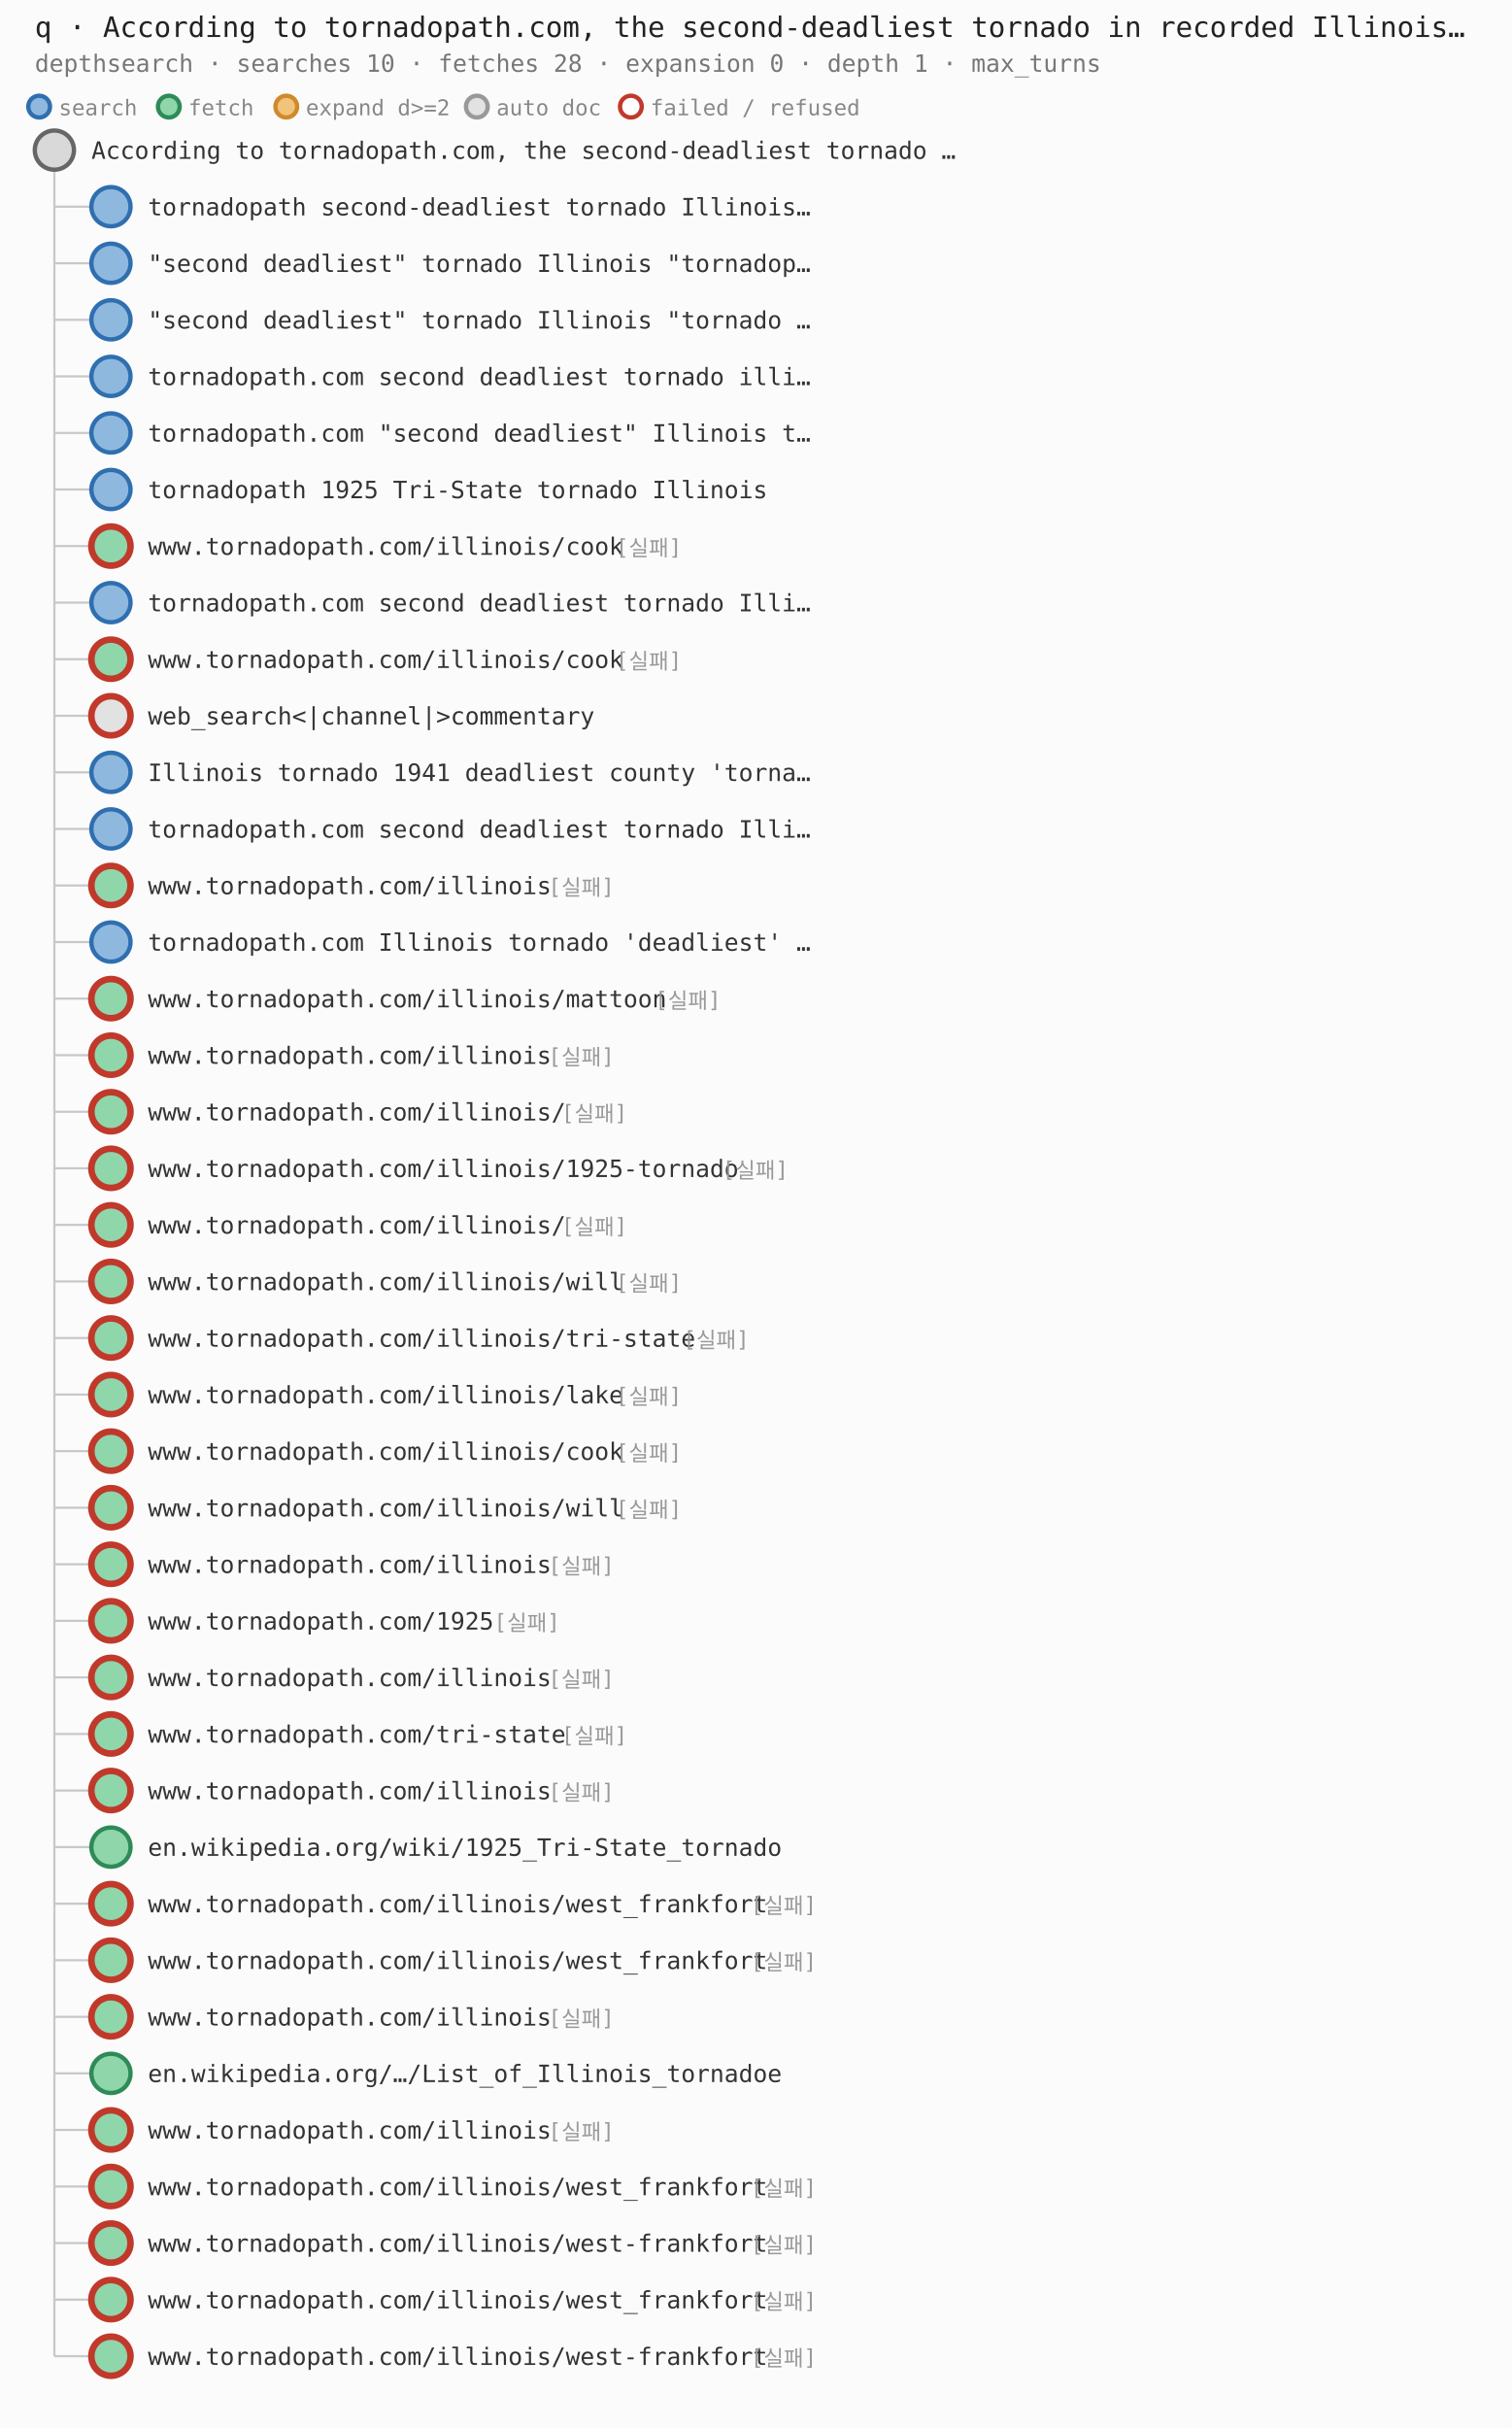
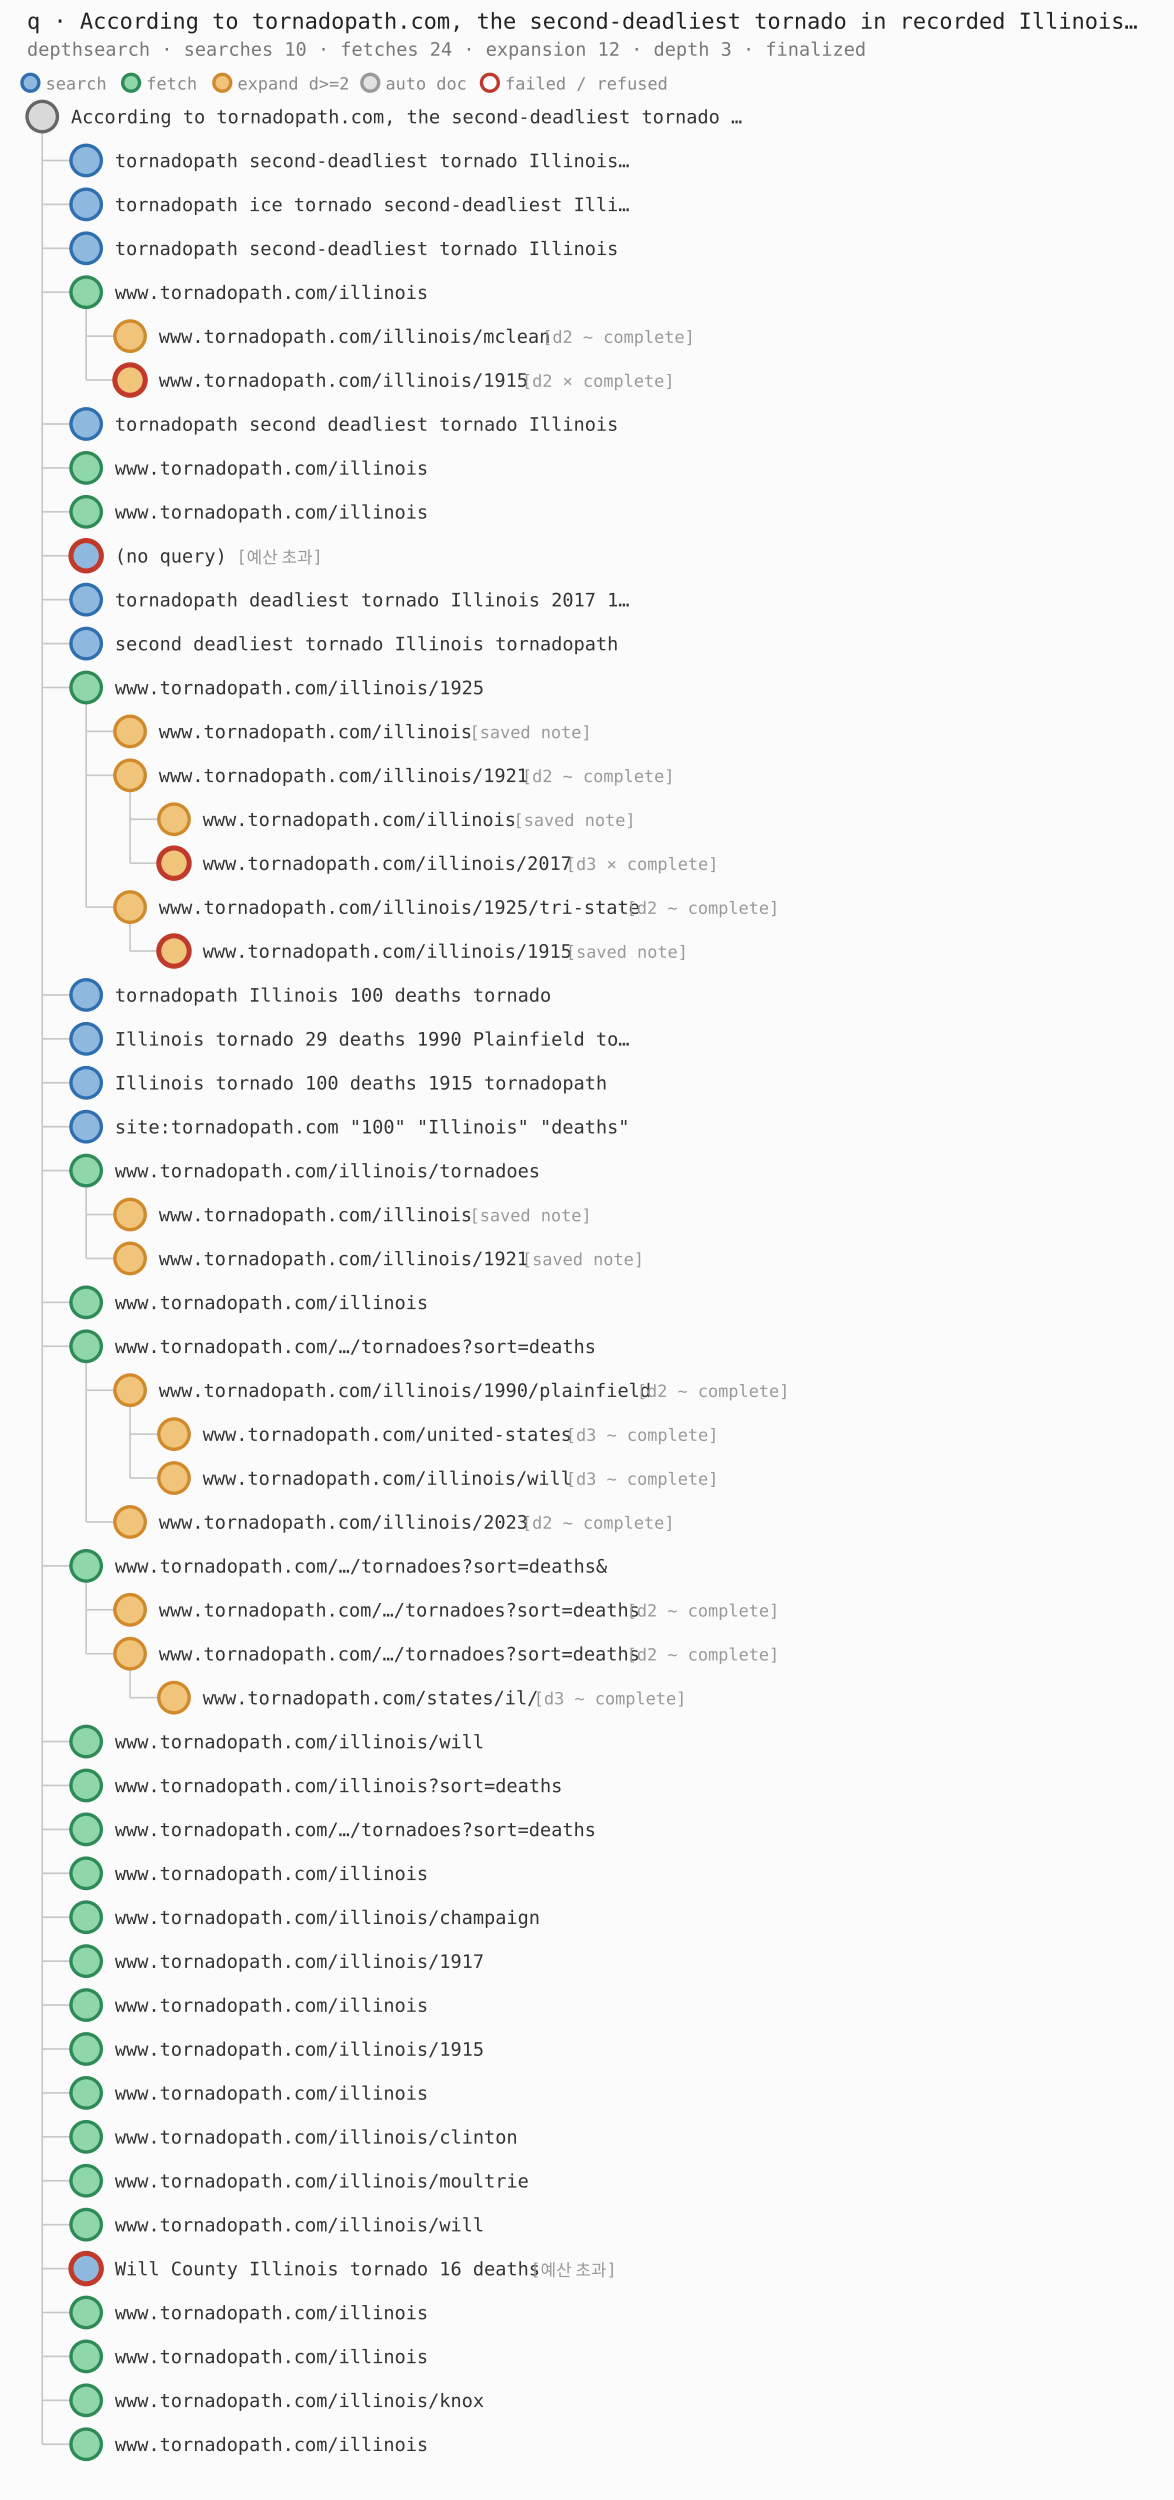
- <svg xmlns="http://www.w3.org/2000/svg" width="695" height="1116" viewBox="0 0 695 1116" font-family="monospace" font-size="11">
-   <rect width="695" height="1116" fill="#fbfbfb" />
+ <svg xmlns="http://www.w3.org/2000/svg" width="695" height="1480" viewBox="0 0 695 1480" font-family="monospace" font-size="11">
+   <rect width="695" height="1480" fill="#fbfbfb" />
  <text x="16" y="17" font-size="13" fill="#222">q · According to tornadopath.com, the second-deadliest tornado in recorded Illinois…</text>
-   <text x="16" y="33" fill="#777">depthsearch · searches 10 · fetches 28 · expansion 0 · depth 1 · max_turns</text>
+   <text x="16" y="33" fill="#777">depthsearch · searches 10 · fetches 24 · expansion 12 · depth 3 · finalized</text>
  <circle cx="18" cy="49" r="5" fill="#8fb8de" stroke="#2f6fb0" stroke-width="2" />
  <text x="27" y="53" fill="#888" font-size="10">search</text>
  <circle cx="77.6" cy="49" r="5" fill="#8fd6ab" stroke="#2e8b57" stroke-width="2" />
  <text x="86.6" y="53" fill="#888" font-size="10">fetch</text>
  <circle cx="131.6" cy="49" r="5" fill="#f0c47a" stroke="#d08a2c" stroke-width="2" />
  <text x="140.6" y="53" fill="#888" font-size="10">expand d&gt;=2</text>
  <circle cx="219.2" cy="49" r="5" fill="#e2e2e2" stroke="#999999" stroke-width="2" />
  <text x="228.2" y="53" fill="#888" font-size="10">auto doc</text>
  <circle cx="290" cy="49" r="5" fill="#fff" stroke="#c0392b" stroke-width="2" />
  <text x="299" y="53" fill="#888" font-size="10">failed / refused</text>
-   <path d="M25 78 V1083" fill="none" stroke="#c8c8c8" stroke-width="1" />
+   <path d="M25 78 V1447" fill="none" stroke="#c8c8c8" stroke-width="1" />
  <path d="M25 95 H42" fill="none" stroke="#c8c8c8" stroke-width="1" />
  <path d="M25 121 H42" fill="none" stroke="#c8c8c8" stroke-width="1" />
  <path d="M25 147 H42" fill="none" stroke="#c8c8c8" stroke-width="1" />
  <path d="M25 173 H42" fill="none" stroke="#c8c8c8" stroke-width="1" />
-   <path d="M25 199 H42" fill="none" stroke="#c8c8c8" stroke-width="1" />
-   <path d="M25 225 H42" fill="none" stroke="#c8c8c8" stroke-width="1" />
  <path d="M25 251 H42" fill="none" stroke="#c8c8c8" stroke-width="1" />
  <path d="M25 277 H42" fill="none" stroke="#c8c8c8" stroke-width="1" />
  <path d="M25 303 H42" fill="none" stroke="#c8c8c8" stroke-width="1" />
  <path d="M25 329 H42" fill="none" stroke="#c8c8c8" stroke-width="1" />
  <path d="M25 355 H42" fill="none" stroke="#c8c8c8" stroke-width="1" />
  <path d="M25 381 H42" fill="none" stroke="#c8c8c8" stroke-width="1" />
  <path d="M25 407 H42" fill="none" stroke="#c8c8c8" stroke-width="1" />
-   <path d="M25 433 H42" fill="none" stroke="#c8c8c8" stroke-width="1" />
-   <path d="M25 459 H42" fill="none" stroke="#c8c8c8" stroke-width="1" />
-   <path d="M25 485 H42" fill="none" stroke="#c8c8c8" stroke-width="1" />
-   <path d="M25 511 H42" fill="none" stroke="#c8c8c8" stroke-width="1" />
-   <path d="M25 537 H42" fill="none" stroke="#c8c8c8" stroke-width="1" />
-   <path d="M25 563 H42" fill="none" stroke="#c8c8c8" stroke-width="1" />
  <path d="M25 589 H42" fill="none" stroke="#c8c8c8" stroke-width="1" />
  <path d="M25 615 H42" fill="none" stroke="#c8c8c8" stroke-width="1" />
  <path d="M25 641 H42" fill="none" stroke="#c8c8c8" stroke-width="1" />
  <path d="M25 667 H42" fill="none" stroke="#c8c8c8" stroke-width="1" />
  <path d="M25 693 H42" fill="none" stroke="#c8c8c8" stroke-width="1" />
-   <path d="M25 719 H42" fill="none" stroke="#c8c8c8" stroke-width="1" />
-   <path d="M25 745 H42" fill="none" stroke="#c8c8c8" stroke-width="1" />
  <path d="M25 771 H42" fill="none" stroke="#c8c8c8" stroke-width="1" />
  <path d="M25 797 H42" fill="none" stroke="#c8c8c8" stroke-width="1" />
-   <path d="M25 823 H42" fill="none" stroke="#c8c8c8" stroke-width="1" />
-   <path d="M25 849 H42" fill="none" stroke="#c8c8c8" stroke-width="1" />
-   <path d="M25 875 H42" fill="none" stroke="#c8c8c8" stroke-width="1" />
-   <path d="M25 901 H42" fill="none" stroke="#c8c8c8" stroke-width="1" />
  <path d="M25 927 H42" fill="none" stroke="#c8c8c8" stroke-width="1" />
-   <path d="M25 953 H42" fill="none" stroke="#c8c8c8" stroke-width="1" />
-   <path d="M25 979 H42" fill="none" stroke="#c8c8c8" stroke-width="1" />
-   <path d="M25 1005 H42" fill="none" stroke="#c8c8c8" stroke-width="1" />
  <path d="M25 1031 H42" fill="none" stroke="#c8c8c8" stroke-width="1" />
  <path d="M25 1057 H42" fill="none" stroke="#c8c8c8" stroke-width="1" />
  <path d="M25 1083 H42" fill="none" stroke="#c8c8c8" stroke-width="1" />
+   <path d="M25 1109 H42" fill="none" stroke="#c8c8c8" stroke-width="1" />
+   <path d="M25 1135 H42" fill="none" stroke="#c8c8c8" stroke-width="1" />
+   <path d="M25 1161 H42" fill="none" stroke="#c8c8c8" stroke-width="1" />
+   <path d="M25 1187 H42" fill="none" stroke="#c8c8c8" stroke-width="1" />
+   <path d="M25 1213 H42" fill="none" stroke="#c8c8c8" stroke-width="1" />
+   <path d="M25 1239 H42" fill="none" stroke="#c8c8c8" stroke-width="1" />
+   <path d="M25 1265 H42" fill="none" stroke="#c8c8c8" stroke-width="1" />
+   <path d="M25 1291 H42" fill="none" stroke="#c8c8c8" stroke-width="1" />
+   <path d="M25 1317 H42" fill="none" stroke="#c8c8c8" stroke-width="1" />
+   <path d="M25 1343 H42" fill="none" stroke="#c8c8c8" stroke-width="1" />
+   <path d="M25 1369 H42" fill="none" stroke="#c8c8c8" stroke-width="1" />
+   <path d="M25 1395 H42" fill="none" stroke="#c8c8c8" stroke-width="1" />
+   <path d="M25 1421 H42" fill="none" stroke="#c8c8c8" stroke-width="1" />
+   <path d="M25 1447 H42" fill="none" stroke="#c8c8c8" stroke-width="1" />
+   <path d="M51 182 V225" fill="none" stroke="#c8c8c8" stroke-width="1" />
+   <path d="M51 199 H68" fill="none" stroke="#c8c8c8" stroke-width="1" />
+   <path d="M51 225 H68" fill="none" stroke="#c8c8c8" stroke-width="1" />
+   <path d="M51 416 V537" fill="none" stroke="#c8c8c8" stroke-width="1" />
+   <path d="M51 433 H68" fill="none" stroke="#c8c8c8" stroke-width="1" />
+   <path d="M51 459 H68" fill="none" stroke="#c8c8c8" stroke-width="1" />
+   <path d="M51 537 H68" fill="none" stroke="#c8c8c8" stroke-width="1" />
+   <path d="M77 468 V511" fill="none" stroke="#c8c8c8" stroke-width="1" />
+   <path d="M77 485 H94" fill="none" stroke="#c8c8c8" stroke-width="1" />
+   <path d="M77 511 H94" fill="none" stroke="#c8c8c8" stroke-width="1" />
+   <path d="M77 546 V563" fill="none" stroke="#c8c8c8" stroke-width="1" />
+   <path d="M77 563 H94" fill="none" stroke="#c8c8c8" stroke-width="1" />
+   <path d="M51 702 V745" fill="none" stroke="#c8c8c8" stroke-width="1" />
+   <path d="M51 719 H68" fill="none" stroke="#c8c8c8" stroke-width="1" />
+   <path d="M51 745 H68" fill="none" stroke="#c8c8c8" stroke-width="1" />
+   <path d="M51 806 V901" fill="none" stroke="#c8c8c8" stroke-width="1" />
+   <path d="M51 823 H68" fill="none" stroke="#c8c8c8" stroke-width="1" />
+   <path d="M51 901 H68" fill="none" stroke="#c8c8c8" stroke-width="1" />
+   <path d="M77 832 V875" fill="none" stroke="#c8c8c8" stroke-width="1" />
+   <path d="M77 849 H94" fill="none" stroke="#c8c8c8" stroke-width="1" />
+   <path d="M77 875 H94" fill="none" stroke="#c8c8c8" stroke-width="1" />
+   <path d="M51 936 V979" fill="none" stroke="#c8c8c8" stroke-width="1" />
+   <path d="M51 953 H68" fill="none" stroke="#c8c8c8" stroke-width="1" />
+   <path d="M51 979 H68" fill="none" stroke="#c8c8c8" stroke-width="1" />
+   <path d="M77 988 V1005" fill="none" stroke="#c8c8c8" stroke-width="1" />
+   <path d="M77 1005 H94" fill="none" stroke="#c8c8c8" stroke-width="1" />
  <circle cx="25" cy="69" r="9" fill="#d9d9d9" stroke="#666666" stroke-width="2" />
  <text x="42" y="73" fill="#333">According to tornadopath.com, the second-deadliest tornado …</text>
  <circle cx="51" cy="95" r="9" fill="#8fb8de" stroke="#2f6fb0" stroke-width="2" />
  <text x="68" y="99" fill="#333">tornadopath second-deadliest tornado Illinois…</text>
  <circle cx="51" cy="121" r="9" fill="#8fb8de" stroke="#2f6fb0" stroke-width="2" />
-   <text x="68" y="125" fill="#333">"second deadliest" tornado Illinois "tornadop…</text>
+   <text x="68" y="125" fill="#333">tornadopath ice tornado second-deadliest Illi…</text>
  <circle cx="51" cy="147" r="9" fill="#8fb8de" stroke="#2f6fb0" stroke-width="2" />
-   <text x="68" y="151" fill="#333">"second deadliest" tornado Illinois "tornado …</text>
-   <circle cx="51" cy="173" r="9" fill="#8fb8de" stroke="#2f6fb0" stroke-width="2" />
-   <text x="68" y="177" fill="#333">tornadopath.com second deadliest tornado illi…</text>
-   <circle cx="51" cy="199" r="9" fill="#8fb8de" stroke="#2f6fb0" stroke-width="2" />
-   <text x="68" y="203" fill="#333">tornadopath.com "second deadliest" Illinois t…</text>
-   <circle cx="51" cy="225" r="9" fill="#8fb8de" stroke="#2f6fb0" stroke-width="2" />
-   <text x="68" y="229" fill="#333">tornadopath 1925 Tri-State tornado Illinois</text>
-   <circle cx="51" cy="251" r="9" fill="#8fd6ab" stroke="#c0392b" stroke-width="3" />
-   <text x="68" y="255" fill="#333">www.tornadopath.com/illinois/cook</text>
-   <text x="283" y="255" fill="#999" font-size="10">[실패]</text>
-   <circle cx="51" cy="277" r="9" fill="#8fb8de" stroke="#2f6fb0" stroke-width="2" />
-   <text x="68" y="281" fill="#333">tornadopath.com second deadliest tornado Illi…</text>
-   <circle cx="51" cy="303" r="9" fill="#8fd6ab" stroke="#c0392b" stroke-width="3" />
-   <text x="68" y="307" fill="#333">www.tornadopath.com/illinois/cook</text>
-   <text x="283" y="307" fill="#999" font-size="10">[실패]</text>
-   <circle cx="51" cy="329" r="9" fill="#e2e2e2" stroke="#c0392b" stroke-width="3" />
-   <text x="68" y="333" fill="#333">web_search&lt;|channel|&gt;commentary</text>
+   <text x="68" y="151" fill="#333">tornadopath second-deadliest tornado Illinois</text>
+   <circle cx="51" cy="173" r="9" fill="#8fd6ab" stroke="#2e8b57" stroke-width="2" />
+   <text x="68" y="177" fill="#333">www.tornadopath.com/illinois</text>
+   <circle cx="77" cy="199" r="9" fill="#f0c47a" stroke="#d08a2c" stroke-width="2" />
+   <text x="94" y="203" fill="#333">www.tornadopath.com/illinois/mclean</text>
+   <text x="321" y="203" fill="#999" font-size="10">[d2 ~ complete]</text>
+   <circle cx="77" cy="225" r="9" fill="#f0c47a" stroke="#c0392b" stroke-width="3" />
+   <text x="94" y="229" fill="#333">www.tornadopath.com/illinois/1915</text>
+   <text x="309" y="229" fill="#999" font-size="10">[d2 × complete]</text>
+   <circle cx="51" cy="251" r="9" fill="#8fb8de" stroke="#2f6fb0" stroke-width="2" />
+   <text x="68" y="255" fill="#333">tornadopath second deadliest tornado Illinois</text>
+   <circle cx="51" cy="277" r="9" fill="#8fd6ab" stroke="#2e8b57" stroke-width="2" />
+   <text x="68" y="281" fill="#333">www.tornadopath.com/illinois</text>
+   <circle cx="51" cy="303" r="9" fill="#8fd6ab" stroke="#2e8b57" stroke-width="2" />
+   <text x="68" y="307" fill="#333">www.tornadopath.com/illinois</text>
+   <circle cx="51" cy="329" r="9" fill="#8fb8de" stroke="#c0392b" stroke-width="3" />
+   <text x="68" y="333" fill="#333">(no query)</text>
+   <text x="140" y="333" fill="#999" font-size="10">[예산 초과]</text>
  <circle cx="51" cy="355" r="9" fill="#8fb8de" stroke="#2f6fb0" stroke-width="2" />
-   <text x="68" y="359" fill="#333">Illinois tornado 1941 deadliest county 'torna…</text>
+   <text x="68" y="359" fill="#333">tornadopath deadliest tornado Illinois 2017 1…</text>
  <circle cx="51" cy="381" r="9" fill="#8fb8de" stroke="#2f6fb0" stroke-width="2" />
-   <text x="68" y="385" fill="#333">tornadopath.com second deadliest tornado Illi…</text>
-   <circle cx="51" cy="407" r="9" fill="#8fd6ab" stroke="#c0392b" stroke-width="3" />
-   <text x="68" y="411" fill="#333">www.tornadopath.com/illinois</text>
-   <text x="252" y="411" fill="#999" font-size="10">[실패]</text>
-   <circle cx="51" cy="433" r="9" fill="#8fb8de" stroke="#2f6fb0" stroke-width="2" />
-   <text x="68" y="437" fill="#333">tornadopath.com Illinois tornado 'deadliest' …</text>
-   <circle cx="51" cy="459" r="9" fill="#8fd6ab" stroke="#c0392b" stroke-width="3" />
-   <text x="68" y="463" fill="#333">www.tornadopath.com/illinois/mattoon</text>
-   <text x="301" y="463" fill="#999" font-size="10">[실패]</text>
-   <circle cx="51" cy="485" r="9" fill="#8fd6ab" stroke="#c0392b" stroke-width="3" />
-   <text x="68" y="489" fill="#333">www.tornadopath.com/illinois</text>
-   <text x="252" y="489" fill="#999" font-size="10">[실패]</text>
-   <circle cx="51" cy="511" r="9" fill="#8fd6ab" stroke="#c0392b" stroke-width="3" />
-   <text x="68" y="515" fill="#333">www.tornadopath.com/illinois/</text>
-   <text x="258" y="515" fill="#999" font-size="10">[실패]</text>
-   <circle cx="51" cy="537" r="9" fill="#8fd6ab" stroke="#c0392b" stroke-width="3" />
-   <text x="68" y="541" fill="#333">www.tornadopath.com/illinois/1925-tornado</text>
-   <text x="332" y="541" fill="#999" font-size="10">[실패]</text>
-   <circle cx="51" cy="563" r="9" fill="#8fd6ab" stroke="#c0392b" stroke-width="3" />
-   <text x="68" y="567" fill="#333">www.tornadopath.com/illinois/</text>
-   <text x="258" y="567" fill="#999" font-size="10">[실패]</text>
-   <circle cx="51" cy="589" r="9" fill="#8fd6ab" stroke="#c0392b" stroke-width="3" />
-   <text x="68" y="593" fill="#333">www.tornadopath.com/illinois/will</text>
-   <text x="283" y="593" fill="#999" font-size="10">[실패]</text>
-   <circle cx="51" cy="615" r="9" fill="#8fd6ab" stroke="#c0392b" stroke-width="3" />
-   <text x="68" y="619" fill="#333">www.tornadopath.com/illinois/tri-state</text>
-   <text x="314" y="619" fill="#999" font-size="10">[실패]</text>
-   <circle cx="51" cy="641" r="9" fill="#8fd6ab" stroke="#c0392b" stroke-width="3" />
-   <text x="68" y="645" fill="#333">www.tornadopath.com/illinois/lake</text>
-   <text x="283" y="645" fill="#999" font-size="10">[실패]</text>
-   <circle cx="51" cy="667" r="9" fill="#8fd6ab" stroke="#c0392b" stroke-width="3" />
-   <text x="68" y="671" fill="#333">www.tornadopath.com/illinois/cook</text>
-   <text x="283" y="671" fill="#999" font-size="10">[실패]</text>
-   <circle cx="51" cy="693" r="9" fill="#8fd6ab" stroke="#c0392b" stroke-width="3" />
-   <text x="68" y="697" fill="#333">www.tornadopath.com/illinois/will</text>
-   <text x="283" y="697" fill="#999" font-size="10">[실패]</text>
-   <circle cx="51" cy="719" r="9" fill="#8fd6ab" stroke="#c0392b" stroke-width="3" />
-   <text x="68" y="723" fill="#333">www.tornadopath.com/illinois</text>
-   <text x="252" y="723" fill="#999" font-size="10">[실패]</text>
-   <circle cx="51" cy="745" r="9" fill="#8fd6ab" stroke="#c0392b" stroke-width="3" />
-   <text x="68" y="749" fill="#333">www.tornadopath.com/1925</text>
-   <text x="227" y="749" fill="#999" font-size="10">[실패]</text>
-   <circle cx="51" cy="771" r="9" fill="#8fd6ab" stroke="#c0392b" stroke-width="3" />
+   <text x="68" y="385" fill="#333">second deadliest tornado Illinois tornadopath</text>
+   <circle cx="51" cy="407" r="9" fill="#8fd6ab" stroke="#2e8b57" stroke-width="2" />
+   <text x="68" y="411" fill="#333">www.tornadopath.com/illinois/1925</text>
+   <circle cx="77" cy="433" r="9" fill="#f0c47a" stroke="#d08a2c" stroke-width="2" />
+   <text x="94" y="437" fill="#333">www.tornadopath.com/illinois</text>
+   <text x="278" y="437" fill="#999" font-size="10">[saved note]</text>
+   <circle cx="77" cy="459" r="9" fill="#f0c47a" stroke="#d08a2c" stroke-width="2" />
+   <text x="94" y="463" fill="#333">www.tornadopath.com/illinois/1921</text>
+   <text x="309" y="463" fill="#999" font-size="10">[d2 ~ complete]</text>
+   <circle cx="103" cy="485" r="9" fill="#f0c47a" stroke="#d08a2c" stroke-width="2" />
+   <text x="120" y="489" fill="#333">www.tornadopath.com/illinois</text>
+   <text x="304" y="489" fill="#999" font-size="10">[saved note]</text>
+   <circle cx="103" cy="511" r="9" fill="#f0c47a" stroke="#c0392b" stroke-width="3" />
+   <text x="120" y="515" fill="#333">www.tornadopath.com/illinois/2017</text>
+   <text x="335" y="515" fill="#999" font-size="10">[d3 × complete]</text>
+   <circle cx="77" cy="537" r="9" fill="#f0c47a" stroke="#d08a2c" stroke-width="2" />
+   <text x="94" y="541" fill="#333">www.tornadopath.com/illinois/1925/tri-state</text>
+   <text x="371" y="541" fill="#999" font-size="10">[d2 ~ complete]</text>
+   <circle cx="103" cy="563" r="9" fill="#f0c47a" stroke="#c0392b" stroke-width="3" />
+   <text x="120" y="567" fill="#333">www.tornadopath.com/illinois/1915</text>
+   <text x="335" y="567" fill="#999" font-size="10">[saved note]</text>
+   <circle cx="51" cy="589" r="9" fill="#8fb8de" stroke="#2f6fb0" stroke-width="2" />
+   <text x="68" y="593" fill="#333">tornadopath Illinois 100 deaths tornado</text>
+   <circle cx="51" cy="615" r="9" fill="#8fb8de" stroke="#2f6fb0" stroke-width="2" />
+   <text x="68" y="619" fill="#333">Illinois tornado 29 deaths 1990 Plainfield to…</text>
+   <circle cx="51" cy="641" r="9" fill="#8fb8de" stroke="#2f6fb0" stroke-width="2" />
+   <text x="68" y="645" fill="#333">Illinois tornado 100 deaths 1915 tornadopath</text>
+   <circle cx="51" cy="667" r="9" fill="#8fb8de" stroke="#2f6fb0" stroke-width="2" />
+   <text x="68" y="671" fill="#333">site:tornadopath.com "100" "Illinois" "deaths"</text>
+   <circle cx="51" cy="693" r="9" fill="#8fd6ab" stroke="#2e8b57" stroke-width="2" />
+   <text x="68" y="697" fill="#333">www.tornadopath.com/illinois/tornadoes</text>
+   <circle cx="77" cy="719" r="9" fill="#f0c47a" stroke="#d08a2c" stroke-width="2" />
+   <text x="94" y="723" fill="#333">www.tornadopath.com/illinois</text>
+   <text x="278" y="723" fill="#999" font-size="10">[saved note]</text>
+   <circle cx="77" cy="745" r="9" fill="#f0c47a" stroke="#d08a2c" stroke-width="2" />
+   <text x="94" y="749" fill="#333">www.tornadopath.com/illinois/1921</text>
+   <text x="309" y="749" fill="#999" font-size="10">[saved note]</text>
+   <circle cx="51" cy="771" r="9" fill="#8fd6ab" stroke="#2e8b57" stroke-width="2" />
  <text x="68" y="775" fill="#333">www.tornadopath.com/illinois</text>
-   <text x="252" y="775" fill="#999" font-size="10">[실패]</text>
-   <circle cx="51" cy="797" r="9" fill="#8fd6ab" stroke="#c0392b" stroke-width="3" />
-   <text x="68" y="801" fill="#333">www.tornadopath.com/tri-state</text>
-   <text x="258" y="801" fill="#999" font-size="10">[실패]</text>
-   <circle cx="51" cy="823" r="9" fill="#8fd6ab" stroke="#c0392b" stroke-width="3" />
-   <text x="68" y="827" fill="#333">www.tornadopath.com/illinois</text>
-   <text x="252" y="827" fill="#999" font-size="10">[실패]</text>
-   <circle cx="51" cy="849" r="9" fill="#8fd6ab" stroke="#2e8b57" stroke-width="2" />
-   <text x="68" y="853" fill="#333">en.wikipedia.org/wiki/1925_Tri-State_tornado</text>
-   <circle cx="51" cy="875" r="9" fill="#8fd6ab" stroke="#c0392b" stroke-width="3" />
-   <text x="68" y="879" fill="#333">www.tornadopath.com/illinois/west_frankfort</text>
-   <text x="345" y="879" fill="#999" font-size="10">[실패]</text>
-   <circle cx="51" cy="901" r="9" fill="#8fd6ab" stroke="#c0392b" stroke-width="3" />
-   <text x="68" y="905" fill="#333">www.tornadopath.com/illinois/west_frankfort</text>
-   <text x="345" y="905" fill="#999" font-size="10">[실패]</text>
-   <circle cx="51" cy="927" r="9" fill="#8fd6ab" stroke="#c0392b" stroke-width="3" />
-   <text x="68" y="931" fill="#333">www.tornadopath.com/illinois</text>
-   <text x="252" y="931" fill="#999" font-size="10">[실패]</text>
-   <circle cx="51" cy="953" r="9" fill="#8fd6ab" stroke="#2e8b57" stroke-width="2" />
-   <text x="68" y="957" fill="#333">en.wikipedia.org/…/List_of_Illinois_tornadoe</text>
-   <circle cx="51" cy="979" r="9" fill="#8fd6ab" stroke="#c0392b" stroke-width="3" />
-   <text x="68" y="983" fill="#333">www.tornadopath.com/illinois</text>
-   <text x="252" y="983" fill="#999" font-size="10">[실패]</text>
-   <circle cx="51" cy="1005" r="9" fill="#8fd6ab" stroke="#c0392b" stroke-width="3" />
-   <text x="68" y="1009" fill="#333">www.tornadopath.com/illinois/west_frankfort</text>
-   <text x="345" y="1009" fill="#999" font-size="10">[실패]</text>
-   <circle cx="51" cy="1031" r="9" fill="#8fd6ab" stroke="#c0392b" stroke-width="3" />
-   <text x="68" y="1035" fill="#333">www.tornadopath.com/illinois/west-frankfort</text>
-   <text x="345" y="1035" fill="#999" font-size="10">[실패]</text>
-   <circle cx="51" cy="1057" r="9" fill="#8fd6ab" stroke="#c0392b" stroke-width="3" />
-   <text x="68" y="1061" fill="#333">www.tornadopath.com/illinois/west_frankfort</text>
-   <text x="345" y="1061" fill="#999" font-size="10">[실패]</text>
-   <circle cx="51" cy="1083" r="9" fill="#8fd6ab" stroke="#c0392b" stroke-width="3" />
-   <text x="68" y="1087" fill="#333">www.tornadopath.com/illinois/west-frankfort</text>
-   <text x="345" y="1087" fill="#999" font-size="10">[실패]</text>
+   <circle cx="51" cy="797" r="9" fill="#8fd6ab" stroke="#2e8b57" stroke-width="2" />
+   <text x="68" y="801" fill="#333">www.tornadopath.com/…/tornadoes?sort=deaths</text>
+   <circle cx="77" cy="823" r="9" fill="#f0c47a" stroke="#d08a2c" stroke-width="2" />
+   <text x="94" y="827" fill="#333">www.tornadopath.com/illinois/1990/plainfield</text>
+   <text x="377" y="827" fill="#999" font-size="10">[d2 ~ complete]</text>
+   <circle cx="103" cy="849" r="9" fill="#f0c47a" stroke="#d08a2c" stroke-width="2" />
+   <text x="120" y="853" fill="#333">www.tornadopath.com/united-states</text>
+   <text x="335" y="853" fill="#999" font-size="10">[d3 ~ complete]</text>
+   <circle cx="103" cy="875" r="9" fill="#f0c47a" stroke="#d08a2c" stroke-width="2" />
+   <text x="120" y="879" fill="#333">www.tornadopath.com/illinois/will</text>
+   <text x="335" y="879" fill="#999" font-size="10">[d3 ~ complete]</text>
+   <circle cx="77" cy="901" r="9" fill="#f0c47a" stroke="#d08a2c" stroke-width="2" />
+   <text x="94" y="905" fill="#333">www.tornadopath.com/illinois/2023</text>
+   <text x="309" y="905" fill="#999" font-size="10">[d2 ~ complete]</text>
+   <circle cx="51" cy="927" r="9" fill="#8fd6ab" stroke="#2e8b57" stroke-width="2" />
+   <text x="68" y="931" fill="#333">www.tornadopath.com/…/tornadoes?sort=deaths&amp;</text>
+   <circle cx="77" cy="953" r="9" fill="#f0c47a" stroke="#d08a2c" stroke-width="2" />
+   <text x="94" y="957" fill="#333">www.tornadopath.com/…/tornadoes?sort=deaths</text>
+   <text x="371" y="957" fill="#999" font-size="10">[d2 ~ complete]</text>
+   <circle cx="77" cy="979" r="9" fill="#f0c47a" stroke="#d08a2c" stroke-width="2" />
+   <text x="94" y="983" fill="#333">www.tornadopath.com/…/tornadoes?sort=deaths</text>
+   <text x="371" y="983" fill="#999" font-size="10">[d2 ~ complete]</text>
+   <circle cx="103" cy="1005" r="9" fill="#f0c47a" stroke="#d08a2c" stroke-width="2" />
+   <text x="120" y="1009" fill="#333">www.tornadopath.com/states/il/</text>
+   <text x="316" y="1009" fill="#999" font-size="10">[d3 ~ complete]</text>
+   <circle cx="51" cy="1031" r="9" fill="#8fd6ab" stroke="#2e8b57" stroke-width="2" />
+   <text x="68" y="1035" fill="#333">www.tornadopath.com/illinois/will</text>
+   <circle cx="51" cy="1057" r="9" fill="#8fd6ab" stroke="#2e8b57" stroke-width="2" />
+   <text x="68" y="1061" fill="#333">www.tornadopath.com/illinois?sort=deaths</text>
+   <circle cx="51" cy="1083" r="9" fill="#8fd6ab" stroke="#2e8b57" stroke-width="2" />
+   <text x="68" y="1087" fill="#333">www.tornadopath.com/…/tornadoes?sort=deaths</text>
+   <circle cx="51" cy="1109" r="9" fill="#8fd6ab" stroke="#2e8b57" stroke-width="2" />
+   <text x="68" y="1113" fill="#333">www.tornadopath.com/illinois</text>
+   <circle cx="51" cy="1135" r="9" fill="#8fd6ab" stroke="#2e8b57" stroke-width="2" />
+   <text x="68" y="1139" fill="#333">www.tornadopath.com/illinois/champaign</text>
+   <circle cx="51" cy="1161" r="9" fill="#8fd6ab" stroke="#2e8b57" stroke-width="2" />
+   <text x="68" y="1165" fill="#333">www.tornadopath.com/illinois/1917</text>
+   <circle cx="51" cy="1187" r="9" fill="#8fd6ab" stroke="#2e8b57" stroke-width="2" />
+   <text x="68" y="1191" fill="#333">www.tornadopath.com/illinois</text>
+   <circle cx="51" cy="1213" r="9" fill="#8fd6ab" stroke="#2e8b57" stroke-width="2" />
+   <text x="68" y="1217" fill="#333">www.tornadopath.com/illinois/1915</text>
+   <circle cx="51" cy="1239" r="9" fill="#8fd6ab" stroke="#2e8b57" stroke-width="2" />
+   <text x="68" y="1243" fill="#333">www.tornadopath.com/illinois</text>
+   <circle cx="51" cy="1265" r="9" fill="#8fd6ab" stroke="#2e8b57" stroke-width="2" />
+   <text x="68" y="1269" fill="#333">www.tornadopath.com/illinois/clinton</text>
+   <circle cx="51" cy="1291" r="9" fill="#8fd6ab" stroke="#2e8b57" stroke-width="2" />
+   <text x="68" y="1295" fill="#333">www.tornadopath.com/illinois/moultrie</text>
+   <circle cx="51" cy="1317" r="9" fill="#8fd6ab" stroke="#2e8b57" stroke-width="2" />
+   <text x="68" y="1321" fill="#333">www.tornadopath.com/illinois/will</text>
+   <circle cx="51" cy="1343" r="9" fill="#8fb8de" stroke="#c0392b" stroke-width="3" />
+   <text x="68" y="1347" fill="#333">Will County Illinois tornado 16 deaths</text>
+   <text x="314" y="1347" fill="#999" font-size="10">[예산 초과]</text>
+   <circle cx="51" cy="1369" r="9" fill="#8fd6ab" stroke="#2e8b57" stroke-width="2" />
+   <text x="68" y="1373" fill="#333">www.tornadopath.com/illinois</text>
+   <circle cx="51" cy="1395" r="9" fill="#8fd6ab" stroke="#2e8b57" stroke-width="2" />
+   <text x="68" y="1399" fill="#333">www.tornadopath.com/illinois</text>
+   <circle cx="51" cy="1421" r="9" fill="#8fd6ab" stroke="#2e8b57" stroke-width="2" />
+   <text x="68" y="1425" fill="#333">www.tornadopath.com/illinois/knox</text>
+   <circle cx="51" cy="1447" r="9" fill="#8fd6ab" stroke="#2e8b57" stroke-width="2" />
+   <text x="68" y="1451" fill="#333">www.tornadopath.com/illinois</text>
</svg>
